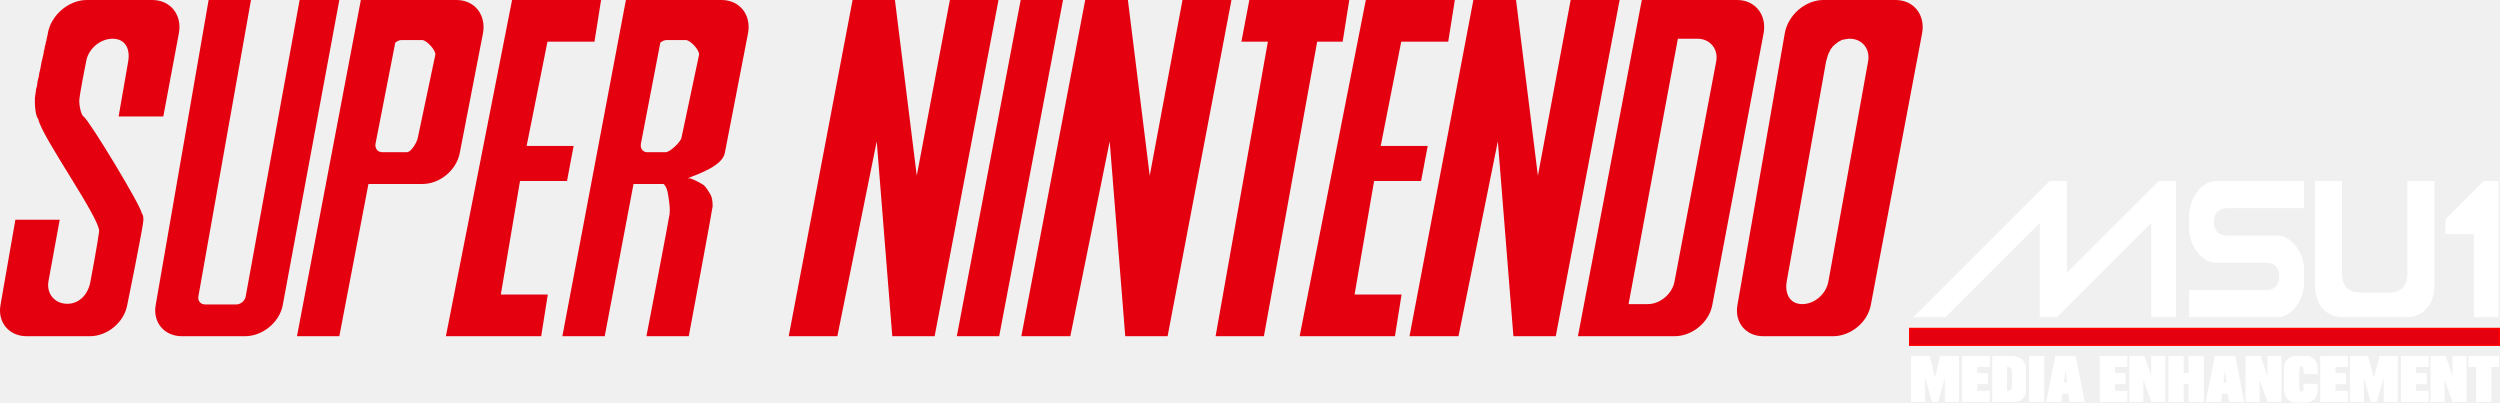
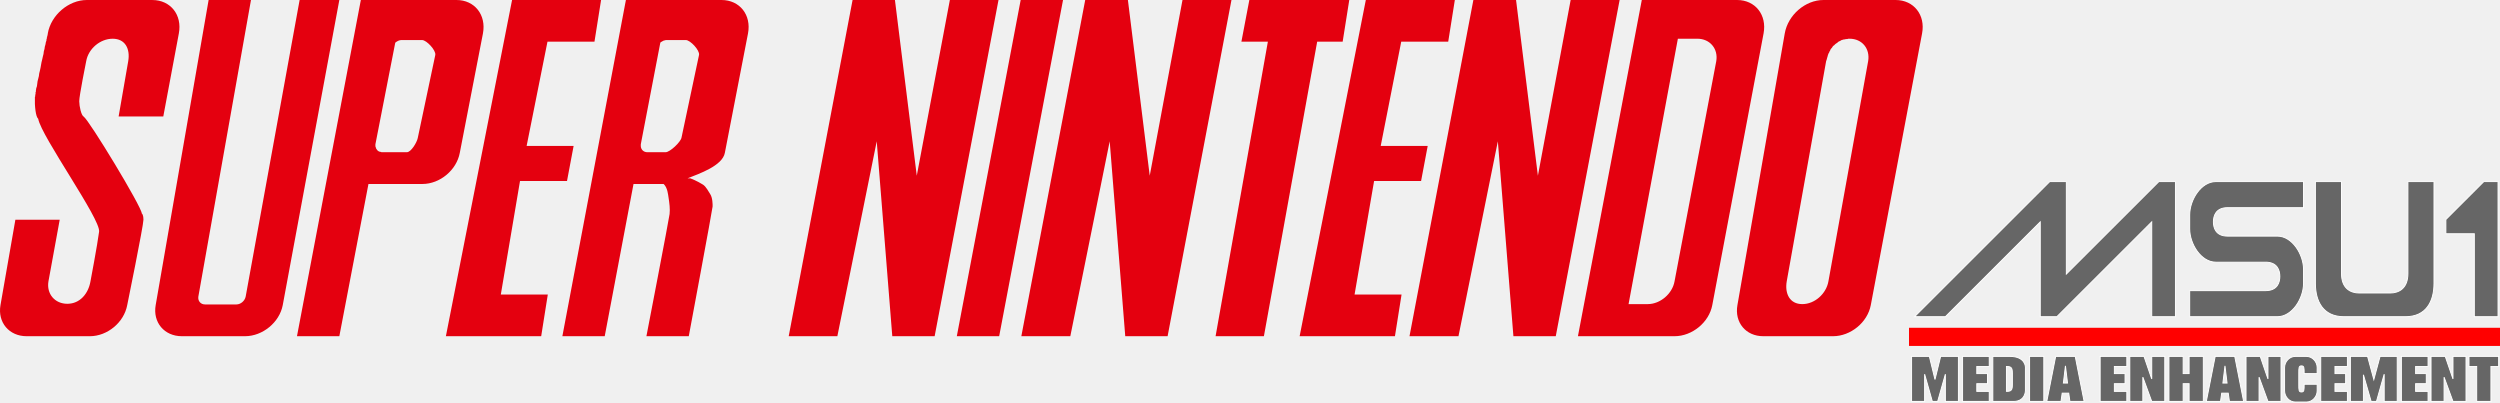
- <svg xmlns="http://www.w3.org/2000/svg" height="604.666" viewBox="0 0 993.65 159.985" width="3755.526">
-   <path d="M34.518 0c-7.216 0-14.231 5.932-15.52 13.284v.395l-.131.132v.395l-.132.263v.264l-.131.263v.395l-.132.263v.395l-.131.394-.132.395-.131.79-.263.92-.132.921-.263.921-.132 1.052-.262 1.052-.264 1.184-.263 1.052-.394 2.236-.263 1.184-.263 1.052-.132 1.052-.263 1.053-.263 1.052-.132 1.052-.131.92-.263.79-.132.92v.395l-.131.263v.658l-.132.395v.526l-.131.264v.263c-.136 3.215.311 7.604 1.315 8.418 1.275 7.08 24.879 39.858 24.2 44.85-.637 5.005-3.42 19.728-3.42 19.728-.854 4.965-4.241 8.944-9.206 8.944s-8.351-3.966-7.497-8.944l4.472-24.463H6.11L.19 121.27c-1.207 6.89 3.46 12.363 10.39 12.363h25.122c6.958 0 13.587-5.472 14.862-12.363 0 0 6.472-31.695 6.445-33.933-.028-2.252-.658-2.5-.658-2.5 0-2.577-21.005-37.247-23.148-38.536-.923-.542-1.683-3.975-1.71-6.05-.04-2.062 2.762-15.914 2.762-15.914.855-4.965 5.557-8.944 10.522-8.944s7.036 3.979 6.182 8.944l-3.815 21.964H64.9l6.182-33.012C72.479 5.937 67.776.006 60.56.006zm48.4 0L61.876 121.265c-1.207 6.891 3.459 12.364 10.39 12.364h25.122c6.958 0 13.705-5.473 14.993-12.364L134.871 0h-15.783L97.65 117.846c-.312 1.709-1.974 3.156-3.683 3.156H81.472c-1.75 0-2.915-1.434-2.63-3.156L99.754 0zm60.502 0-25.384 133.629h16.835l11.574-60.502h21.439c6.972 0 13.587-5.513 14.862-12.363l9.206-47.48C193.336 5.918 188.647 0 181.431 0h-21.176zm60.107 0-26.305 133.629H215.1l2.63-16.572h-18.676l7.628-45.113h18.677l2.63-13.942h-18.676l8.286-41.43h18.676L238.906 0zm45.244 0-25.253 133.629h16.835l11.443-60.502h11.969c1.573 1.465 1.755 4.168 1.973 5.524.312 1.967.638 4.478.394 6.445-.217 1.954-9.207 48.533-9.207 48.533h16.836s9.47-50.744 9.47-51.558c.027-.827.001-3.428-.921-4.866-.61-.923-1.673-3.041-2.894-3.815-2.347-1.505-4.998-2.498-4.998-2.498h-1.184c4.816-1.9 13.9-5.028 14.863-10.128l9.206-47.48C298.701 5.918 293.998 0 286.781 0zm90.094 0L313.48 133.629h19.334l15.651-77.468 6.182 77.468h16.835L396.867 0h-19.334l-13.152 69.84L355.7 0zm66.814 0-25.384 133.629h16.835L422.514 0zm25.647 0-25.384 133.629h19.466l15.651-77.468 6.182 77.468h16.835L489.46 0h-19.465l-13.021 69.84L448.294 0zm65.236 0-3.156 16.572h10.522L483.147 133.63h19.203l21.175-117.057h10.127L536.282 0zm46.297 0-26.305 133.629h37.88l2.63-16.572h-18.677l7.76-45.113h18.676l2.631-13.942h-18.676l8.154-41.43h18.677L578.239 0zm42.745 0L560.22 133.629h19.466l15.651-77.468 6.182 77.468h16.835L643.738 0h-19.466l-13.02 69.84L602.57 0zm66.946 0-25.384 133.629h38.405c6.972 0 13.705-5.473 14.994-12.364L700.95 13.284C702.335 5.918 697.646 0 690.43 0zm72.207 0c-7.216 0-14.1 5.932-15.388 13.284L690.56 121.265c-1.221 6.891 3.34 12.364 10.258 12.364h27.752c6.959 0 13.705-5.473 14.994-12.364L763.95 13.284C765.348 5.932 760.632 0 753.43 0zm-57.87 15.388h7.76c4.964 0 8.35 3.98 7.496 8.944l-16.572 87.464c-.868 4.964-5.689 9.075-10.653 9.075h-7.629zm67.734 0h.526c4.965 0 8.22 3.98 7.365 8.944l-15.782 87.464c-.855 4.95-5.426 9.075-10.391 9.075-4.964 0-7.036-4.11-6.182-9.075l15.652-87.464.132-.394.131-.395.132-.526.132-.395.131-.526.132-.394.132-.395.263-.394.132-.395.263-.395.132-.394.263-.395.264-.264.263-.395.263-.394.394-.263.264-.263.263-.264.395-.263.395-.264.264-.263.394-.263.395-.132.395-.263.263-.132.526-.132.394-.131h.395l.395-.132h.526zm-575.024.526h8.155c1.79 0 5.587 4.101 5.261 5.919l-6.97 33.012c-.326 1.71-2.632 5.656-4.341 5.656h-10.127l-.132-.132h-.526v-.131h-.263l-.131-.132h-.132l-.131-.132-.132-.132h-.131v-.131l-.132-.132-.131-.132v-.131l-.132-.132-.131-.132v-.263l-.132-.132v-.263l-.131-.132v-.131c0-.218-.028-.546 0-.79l7.891-40.377c.72-.597 1.604-1.053 2.5-1.053zm104.825 0h8.155c1.79 0 5.613 4.101 5.26 5.919l-6.97 32.88c-.312 1.723-4.59 5.788-6.313 5.788h-7.234c-1.492 0-2.522-.984-2.63-2.368 0-.217-.028-.531 0-.789l7.76-40.378.13-.131.132-.132.263-.132h.132l.131-.131.132-.132h.131l.132-.132h.131l.263-.131h.395z" fill="#e4000f" />
-   <g stroke-width="1.624">
-     <path d="M148 296 376 68h28v156L560 68h28v228h-40V136L388 296h-28V136L200 296zm984-228h-24l-64 64v24h48v140h40zm-328 0H656c-25 0-44 31-44 56v24c0 25 19 56 44 56h84c20 0 24 14 24 24s-4 24-24 24H612v44h148c25 0 44-31 44-56v-24c0-25-19-56-44-56h-84c-20 0-24-14-24-24s4-24 24-24h128zm64 155c0 25 15 33 30 33h52c15 0 30-8 30-33V68h44v172c0 30-13 56-48 56H872c-35 0-48-26-48-56V68h44zm266 93v28H140v-28zM827 421c0 10-8 19-18 19h-19c-10 0-18-9-18-19v-39c0-10 8-19 18-19h19c10 0 18 9 18 19 0 0-.17 7.88 0 10h-22c0-10 0-13-4.5-13s-4.5 3-4.5 13v18c0 10 0 13 4.53 13 4.47 0 4.47-3 4.47-13h22zm-654-58 9.48 39 9.52-39h30v76h-22v-46l-13 46h-9l-13-46v46h-22v-76zm101 0v17h-21v12h18v17h-18v13h21v17h-45v-76zm6 76v-76h29c26 0 26 18 26 18v40s0 18-20 18zm86-76v76h-24v-76zm20 0h33l15 76h-24l-2-14h-11l-2 14h-24l15-76zm99 46v13h21v17h-45v-76h45v17h-21v12h18v17zm50-46 13 38v-38h22v76h-22l-15-41v41h-22v-76zm66 76h-24v-76h24v29h10v-29h24v76h-24v-30h-10zm54-76h33l15 76h-24l-2-14h-11l-2 14h-24l15-76zm74 35v41h-22v-76h24l13 38v-38h22v76h-22l-15-41zm128 11v13h21v17h-45v-76h45v17h-21v12h18v17zm55-46 10.53 39L933 363h29v76h-22v-46l-13 46h-9l-13-45v45h-22v-76zm102 0v17h-21v12h18v17h-18v13h21v17h-45v-76zm29 0 13 38v-38h22v76h-22l-15-41v41h-22v-76zm90 0v17h-13v59h-24v-59h-13v-17zm-820 29c.04-10.02-2-12-10-12v42c8 0 10-2 10-12zm86 16h7l-3.53-29-3.47 29zm269 0h7l-3.49-29-3.51 29z" fill="#fff" stroke="#fff" transform="matrix(.23569 0 0 .23553 726.071 56.16)" />
-     <path d="M140 330v-14h994v28H140z" fill="#e4000f" stroke="red" stroke-width="2.62" transform="matrix(.23569 0 0 .23553 726.071 56.16)" />
+ <svg xmlns="http://www.w3.org/2000/svg" height="604.666" viewBox="0 0 993.65 159.985" width="3755.526" version="1.1" id="svg10">
+   <defs id="defs14" />
+   <path d="M34.518 0c-7.216 0-14.231 5.932-15.52 13.284v.395l-.131.132v.395l-.132.263v.264l-.131.263v.395l-.132.263v.395l-.131.394-.132.395-.131.79-.263.92-.132.921-.263.921-.132 1.052-.262 1.052-.264 1.184-.263 1.052-.394 2.236-.263 1.184-.263 1.052-.132 1.052-.263 1.053-.263 1.052-.132 1.052-.131.92-.263.79-.132.92v.395l-.131.263v.658l-.132.395v.526l-.131.264v.263c-.136 3.215.311 7.604 1.315 8.418 1.275 7.08 24.879 39.858 24.2 44.85-.637 5.005-3.42 19.728-3.42 19.728-.854 4.965-4.241 8.944-9.206 8.944s-8.351-3.966-7.497-8.944l4.472-24.463H6.11L.19 121.27c-1.207 6.89 3.46 12.363 10.39 12.363h25.122c6.958 0 13.587-5.472 14.862-12.363 0 0 6.472-31.695 6.445-33.933-.028-2.252-.658-2.5-.658-2.5 0-2.577-21.005-37.247-23.148-38.536-.923-.542-1.683-3.975-1.71-6.05-.04-2.062 2.762-15.914 2.762-15.914.855-4.965 5.557-8.944 10.522-8.944s7.036 3.979 6.182 8.944l-3.815 21.964H64.9l6.182-33.012C72.479 5.937 67.776.006 60.56.006zm48.4 0L61.876 121.265c-1.207 6.891 3.459 12.364 10.39 12.364h25.122c6.958 0 13.705-5.473 14.993-12.364L134.871 0h-15.783L97.65 117.846c-.312 1.709-1.974 3.156-3.683 3.156H81.472c-1.75 0-2.915-1.434-2.63-3.156L99.754 0zm60.502 0-25.384 133.629h16.835l11.574-60.502h21.439c6.972 0 13.587-5.513 14.862-12.363l9.206-47.48C193.336 5.918 188.647 0 181.431 0h-21.176zm60.107 0-26.305 133.629H215.1l2.63-16.572h-18.676l7.628-45.113h18.677l2.63-13.942h-18.676l8.286-41.43h18.676L238.906 0zm45.244 0-25.253 133.629h16.835l11.443-60.502h11.969c1.573 1.465 1.755 4.168 1.973 5.524.312 1.967.638 4.478.394 6.445-.217 1.954-9.207 48.533-9.207 48.533h16.836s9.47-50.744 9.47-51.558c.027-.827.001-3.428-.921-4.866-.61-.923-1.673-3.041-2.894-3.815-2.347-1.505-4.998-2.498-4.998-2.498h-1.184c4.816-1.9 13.9-5.028 14.863-10.128l9.206-47.48C298.701 5.918 293.998 0 286.781 0zm90.094 0L313.48 133.629h19.334l15.651-77.468 6.182 77.468h16.835L396.867 0h-19.334l-13.152 69.84L355.7 0zm66.814 0-25.384 133.629h16.835L422.514 0zm25.647 0-25.384 133.629h19.466l15.651-77.468 6.182 77.468h16.835L489.46 0h-19.465l-13.021 69.84L448.294 0zm65.236 0-3.156 16.572h10.522L483.147 133.63h19.203l21.175-117.057h10.127L536.282 0zm46.297 0-26.305 133.629h37.88l2.63-16.572h-18.677l7.76-45.113h18.676l2.631-13.942h-18.676l8.154-41.43h18.677L578.239 0zm42.745 0L560.22 133.629h19.466l15.651-77.468 6.182 77.468h16.835L643.738 0h-19.466l-13.02 69.84L602.57 0zm66.946 0-25.384 133.629h38.405c6.972 0 13.705-5.473 14.994-12.364L700.95 13.284C702.335 5.918 697.646 0 690.43 0zm72.207 0c-7.216 0-14.1 5.932-15.388 13.284L690.56 121.265c-1.221 6.891 3.34 12.364 10.258 12.364h27.752c6.959 0 13.705-5.473 14.994-12.364L763.95 13.284C765.348 5.932 760.632 0 753.43 0zm-57.87 15.388h7.76c4.964 0 8.35 3.98 7.496 8.944l-16.572 87.464c-.868 4.964-5.689 9.075-10.653 9.075h-7.629zm67.734 0h.526c4.965 0 8.22 3.98 7.365 8.944l-15.782 87.464c-.855 4.95-5.426 9.075-10.391 9.075-4.964 0-7.036-4.11-6.182-9.075l15.652-87.464.132-.394.131-.395.132-.526.132-.395.131-.526.132-.394.132-.395.263-.394.132-.395.263-.395.132-.394.263-.395.264-.264.263-.395.263-.394.394-.263.264-.263.263-.264.395-.263.395-.264.264-.263.394-.263.395-.132.395-.263.263-.132.526-.132.394-.131h.395l.395-.132h.526zm-575.024.526h8.155c1.79 0 5.587 4.101 5.261 5.919l-6.97 33.012c-.326 1.71-2.632 5.656-4.341 5.656h-10.127l-.132-.132h-.526v-.131h-.263l-.131-.132h-.132l-.131-.132-.132-.132h-.131v-.131l-.132-.132-.131-.132v-.131l-.132-.132-.131-.132v-.263l-.132-.132v-.263l-.131-.132v-.131c0-.218-.028-.546 0-.79l7.891-40.377c.72-.597 1.604-1.053 2.5-1.053zm104.825 0h8.155c1.79 0 5.613 4.101 5.26 5.919l-6.97 32.88c-.312 1.723-4.59 5.788-6.313 5.788h-7.234c-1.492 0-2.522-.984-2.63-2.368 0-.217-.028-.531 0-.789l7.76-40.378.13-.131.132-.132.263-.132h.132l.131-.131.132-.132h.131l.132-.132h.131l.263-.131h.395z" fill="#e4000f" id="path2" />
+   <g stroke-width="1.624" id="g8" style="fill:#666666;fill-opacity:1">
+     <path d="M148 296 376 68h28v156L560 68h28v228h-40V136L388 296h-28V136L200 296zm984-228h-24l-64 64v24h48v140h40zm-328 0H656c-25 0-44 31-44 56v24c0 25 19 56 44 56h84c20 0 24 14 24 24s-4 24-24 24H612v44h148c25 0 44-31 44-56v-24c0-25-19-56-44-56h-84c-20 0-24-14-24-24s4-24 24-24h128zm64 155c0 25 15 33 30 33h52c15 0 30-8 30-33V68h44v172c0 30-13 56-48 56H872c-35 0-48-26-48-56V68h44zm266 93v28H140v-28zM827 421c0 10-8 19-18 19h-19c-10 0-18-9-18-19v-39c0-10 8-19 18-19h19c10 0 18 9 18 19 0 0-.17 7.88 0 10h-22c0-10 0-13-4.5-13s-4.5 3-4.5 13v18c0 10 0 13 4.53 13 4.47 0 4.47-3 4.47-13h22zm-654-58 9.48 39 9.52-39h30v76h-22v-46l-13 46h-9l-13-46v46h-22v-76zm101 0v17h-21v12h18v17h-18v13h21v17h-45v-76zm6 76v-76h29c26 0 26 18 26 18v40s0 18-20 18zm86-76v76h-24v-76zm20 0h33l15 76h-24l-2-14h-11l-2 14h-24l15-76zm99 46v13h21v17h-45v-76h45v17h-21v12h18v17zm50-46 13 38v-38h22v76h-22l-15-41v41h-22v-76zm66 76h-24v-76h24v29h10v-29h24v76h-24v-30h-10zm54-76h33l15 76h-24l-2-14h-11l-2 14h-24l15-76zm74 35v41h-22v-76h24l13 38v-38h22v76h-22l-15-41zm128 11v13h21v17h-45v-76h45v17h-21v12h18v17zm55-46 10.53 39L933 363h29v76h-22v-46l-13 46h-9l-13-45v45h-22v-76zm102 0v17h-21v12h18v17h-18v13h21v17h-45v-76zm29 0 13 38v-38h22v76h-22l-15-41v41h-22v-76zm90 0v17h-13v59h-24v-59h-13v-17zm-820 29c.04-10.02-2-12-10-12v42c8 0 10-2 10-12zm86 16h7l-3.53-29-3.47 29zm269 0h7l-3.49-29-3.51 29z" fill="#fff" stroke="#fff" transform="matrix(.23569 0 0 .23553 726.071 56.16)" id="path4" style="fill:#666666;fill-opacity:1" />
+     <path d="M140 330v-14h994v28H140z" fill="#e4000f" stroke="red" stroke-width="2.62" transform="matrix(.23569 0 0 .23553 726.071 56.16)" id="path6" style="fill:#ff0000;fill-opacity:1" />
  </g>
</svg>
